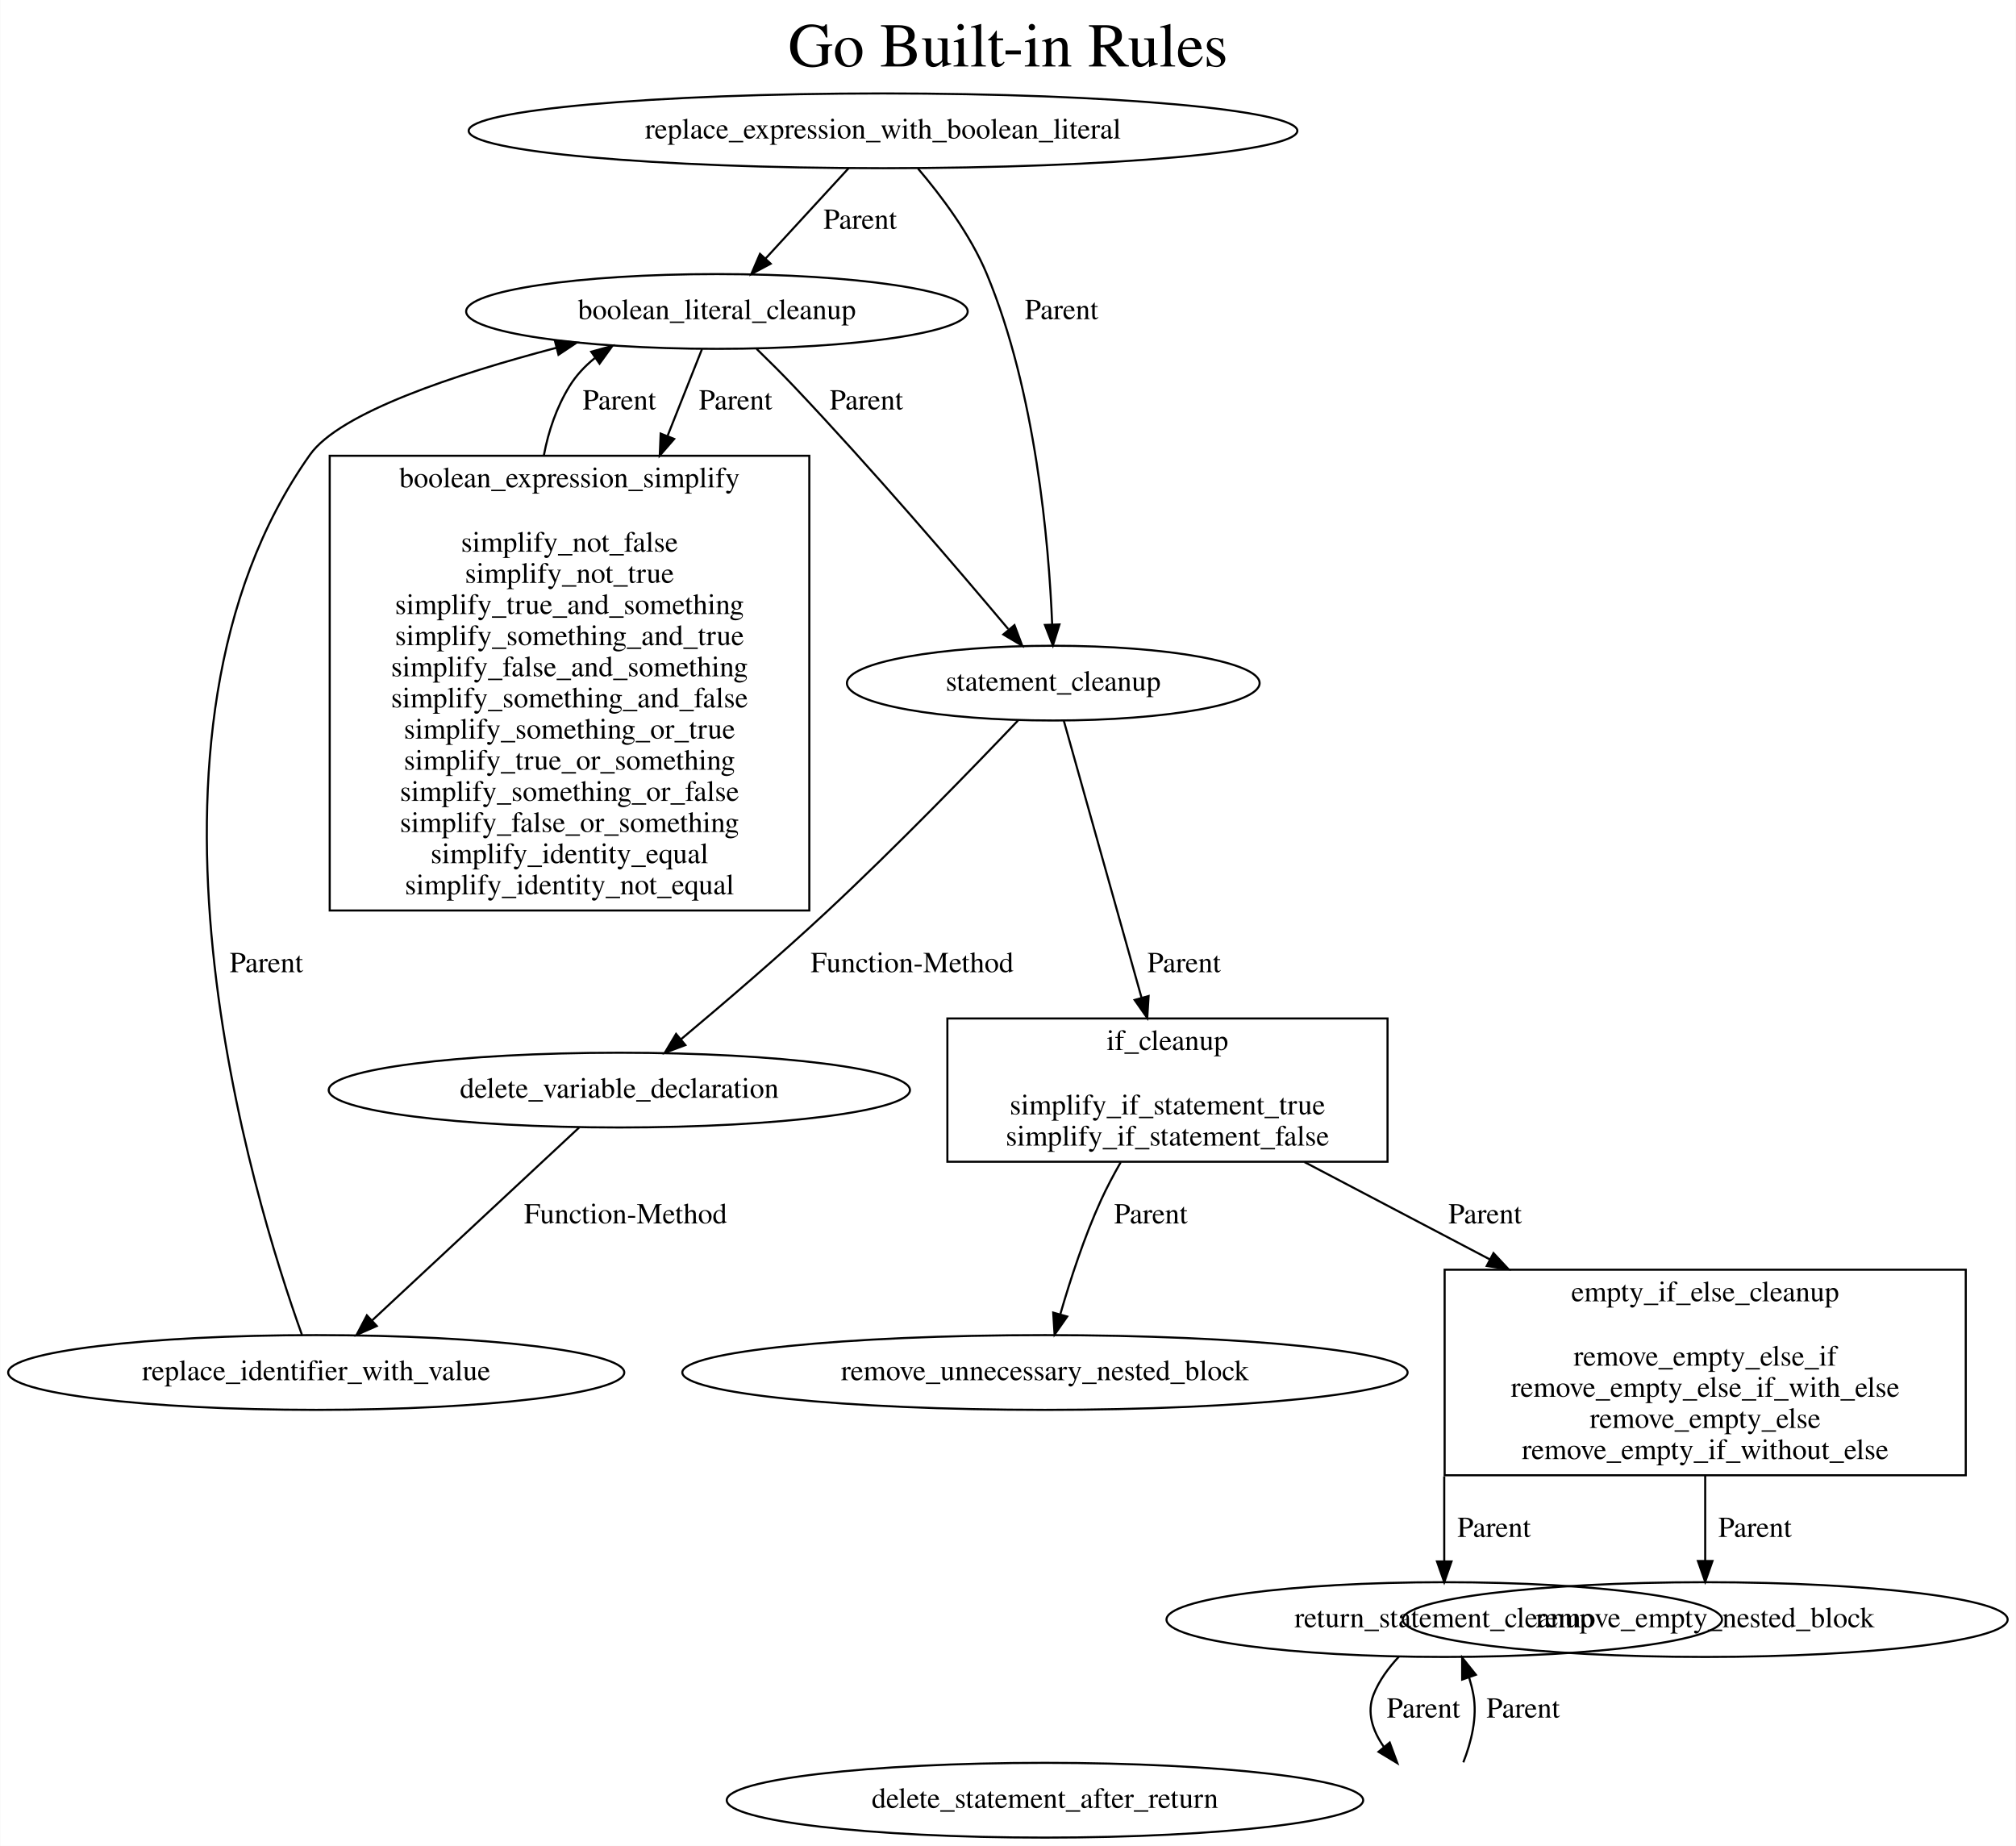
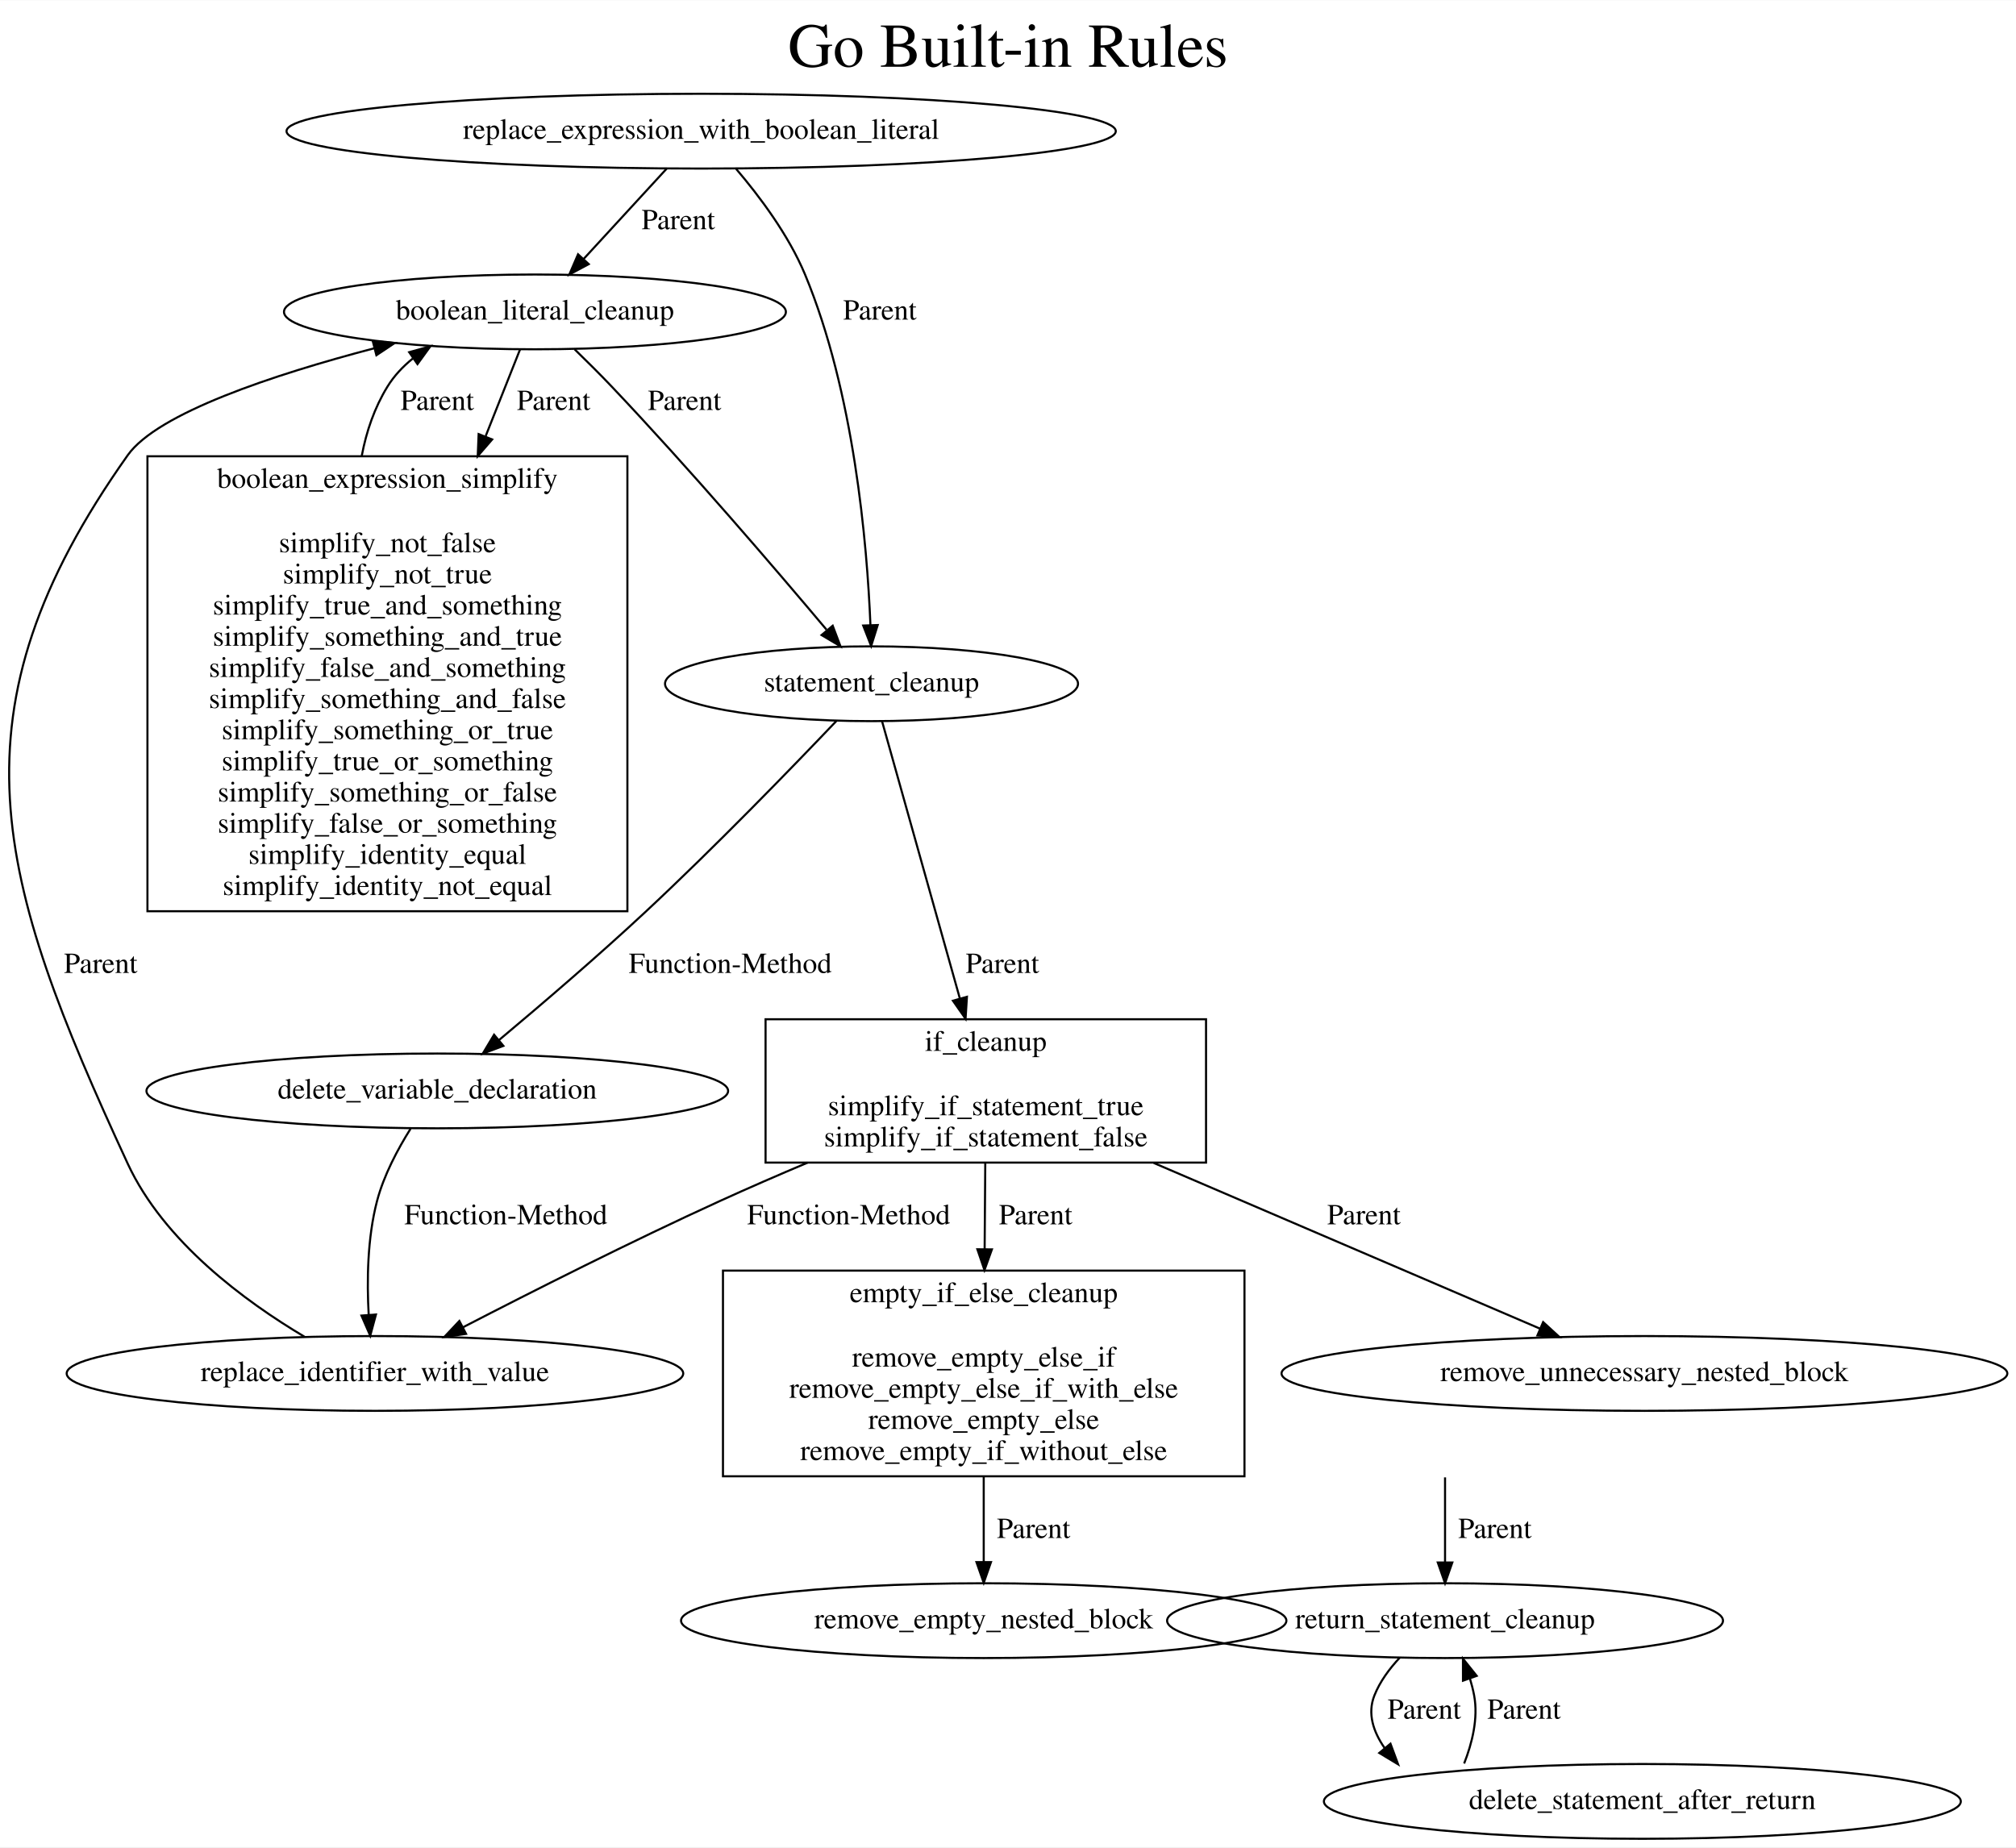
- <svg xmlns="http://www.w3.org/2000/svg" width="971pt" height="889pt" viewBox="0.00 0.00 970.77 889.00">
+ <svg xmlns="http://www.w3.org/2000/svg" width="970pt" height="889pt" viewBox="0.00 0.00 970.30 889.00">
  <g id="graph0" class="graph" transform="scale(1 1) rotate(0) translate(4 885)">
-     <polygon fill="#ffffff" stroke="transparent" points="-4,4 -4,-885 966.774,-885 966.774,4 -4,4" />
-     <text text-anchor="middle" x="481.387" y="-853" font-family="Times,serif" font-size="30.00" fill="#000000">Go Built-in Rules</text>
+     <polygon fill="#ffffff" stroke="transparent" points="-4,4 -4,-885 966.3,-885 966.3,4 -4,4" />
+     <text text-anchor="middle" x="481.15" y="-853" font-family="Times,serif" font-size="30.00" fill="#000000">Go Built-in Rules</text>
    <g id="node1" class="node">
-       <ellipse fill="none" stroke="#000000" cx="421.187" cy="-822" rx="199.565" ry="18" />
-       <text text-anchor="middle" x="421.187" y="-818.3" font-family="Times,serif" font-size="14.00" fill="#000000">replace_expression_with_boolean_literal</text>
+       <ellipse fill="none" stroke="#000000" cx="333.465" cy="-822" rx="199.565" ry="18" />
+       <text text-anchor="middle" x="333.465" y="-818.3" font-family="Times,serif" font-size="14.00" fill="#000000">replace_expression_with_boolean_literal</text>
    </g>
    <g id="node2" class="node">
-       <ellipse fill="none" stroke="#000000" cx="341.187" cy="-735" rx="120.779" ry="18" />
-       <text text-anchor="middle" x="341.187" y="-731.3" font-family="Times,serif" font-size="14.00" fill="#000000">boolean_literal_cleanup</text>
+       <ellipse fill="none" stroke="#000000" cx="253.465" cy="-735" rx="120.779" ry="18" />
+       <text text-anchor="middle" x="253.465" y="-731.3" font-family="Times,serif" font-size="14.00" fill="#000000">boolean_literal_cleanup</text>
    </g>
    <g id="edge1" class="edge">
-       <path fill="none" stroke="#000000" d="M404.611,-803.973C393.026,-791.375 377.394,-774.375 364.548,-760.405" />
-       <polygon fill="#000000" stroke="#000000" points="367.087,-757.995 357.742,-753.003 361.934,-762.734 367.087,-757.995" />
-       <text text-anchor="middle" x="410.187" y="-774.8" font-family="Times,serif" font-size="14.00" fill="#000000">Parent</text>
+       <path fill="none" stroke="#000000" d="M316.889,-803.973C305.305,-791.375 289.673,-774.375 276.827,-760.405" />
+       <polygon fill="#000000" stroke="#000000" points="279.365,-757.995 270.02,-753.003 274.212,-762.734 279.365,-757.995" />
+       <text text-anchor="middle" x="322.465" y="-774.8" font-family="Times,serif" font-size="14.00" fill="#000000">Parent</text>
    </g>
    <g id="node4" class="node">
-       <ellipse fill="none" stroke="#000000" cx="503.187" cy="-556" rx="99.382" ry="18" />
-       <text text-anchor="middle" x="503.187" y="-552.3" font-family="Times,serif" font-size="14.00" fill="#000000">statement_cleanup</text>
+       <ellipse fill="none" stroke="#000000" cx="415.465" cy="-556" rx="99.382" ry="18" />
+       <text text-anchor="middle" x="415.465" y="-552.3" font-family="Times,serif" font-size="14.00" fill="#000000">statement_cleanup</text>
    </g>
    <g id="edge2" class="edge">
-       <path fill="none" stroke="#000000" d="M438.025,-803.834C449.23,-790.698 463.292,-771.987 471.187,-753 494.777,-696.265 501.04,-623.606 502.662,-584.305" />
-       <polygon fill="#000000" stroke="#000000" points="506.165,-584.259 503.006,-574.146 499.169,-584.022 506.165,-584.259" />
-       <text text-anchor="middle" x="507.187" y="-731.3" font-family="Times,serif" font-size="14.00" fill="#000000">Parent</text>
+       <path fill="none" stroke="#000000" d="M350.303,-803.834C361.508,-790.698 375.57,-771.987 383.465,-753 407.055,-696.265 413.318,-623.606 414.94,-584.305" />
+       <polygon fill="#000000" stroke="#000000" points="418.443,-584.259 415.285,-574.146 411.447,-584.022 418.443,-584.259" />
+       <text text-anchor="middle" x="419.465" y="-731.3" font-family="Times,serif" font-size="14.00" fill="#000000">Parent</text>
    </g>
    <g id="node3" class="node">
-       <polygon fill="none" stroke="#000000" points="154.687,-446.5 154.687,-665.5 385.687,-665.5 385.687,-446.5 154.687,-446.5" />
-       <text text-anchor="middle" x="270.187" y="-650.3" font-family="Times,serif" font-size="14.00" fill="#000000">boolean_expression_simplify</text>
-       <text text-anchor="middle" x="270.187" y="-619.3" font-family="Times,serif" font-size="14.00" fill="#000000">simplify_not_false</text>
-       <text text-anchor="middle" x="270.187" y="-604.3" font-family="Times,serif" font-size="14.00" fill="#000000">simplify_not_true</text>
-       <text text-anchor="middle" x="270.187" y="-589.3" font-family="Times,serif" font-size="14.00" fill="#000000">simplify_true_and_something</text>
-       <text text-anchor="middle" x="270.187" y="-574.3" font-family="Times,serif" font-size="14.00" fill="#000000">simplify_something_and_true</text>
-       <text text-anchor="middle" x="270.187" y="-559.3" font-family="Times,serif" font-size="14.00" fill="#000000">simplify_false_and_something</text>
-       <text text-anchor="middle" x="270.187" y="-544.3" font-family="Times,serif" font-size="14.00" fill="#000000">simplify_something_and_false</text>
-       <text text-anchor="middle" x="270.187" y="-529.3" font-family="Times,serif" font-size="14.00" fill="#000000">simplify_something_or_true</text>
-       <text text-anchor="middle" x="270.187" y="-514.3" font-family="Times,serif" font-size="14.00" fill="#000000">simplify_true_or_something</text>
-       <text text-anchor="middle" x="270.187" y="-499.3" font-family="Times,serif" font-size="14.00" fill="#000000">simplify_something_or_false</text>
-       <text text-anchor="middle" x="270.187" y="-484.3" font-family="Times,serif" font-size="14.00" fill="#000000">simplify_false_or_something</text>
-       <text text-anchor="middle" x="270.187" y="-469.3" font-family="Times,serif" font-size="14.00" fill="#000000">simplify_identity_equal</text>
-       <text text-anchor="middle" x="270.187" y="-454.3" font-family="Times,serif" font-size="14.00" fill="#000000">simplify_identity_not_equal</text>
+       <polygon fill="none" stroke="#000000" points="66.965,-446.5 66.965,-665.5 297.965,-665.5 297.965,-446.5 66.965,-446.5" />
+       <text text-anchor="middle" x="182.465" y="-650.3" font-family="Times,serif" font-size="14.00" fill="#000000">boolean_expression_simplify</text>
+       <text text-anchor="middle" x="182.465" y="-619.3" font-family="Times,serif" font-size="14.00" fill="#000000">simplify_not_false</text>
+       <text text-anchor="middle" x="182.465" y="-604.3" font-family="Times,serif" font-size="14.00" fill="#000000">simplify_not_true</text>
+       <text text-anchor="middle" x="182.465" y="-589.3" font-family="Times,serif" font-size="14.00" fill="#000000">simplify_true_and_something</text>
+       <text text-anchor="middle" x="182.465" y="-574.3" font-family="Times,serif" font-size="14.00" fill="#000000">simplify_something_and_true</text>
+       <text text-anchor="middle" x="182.465" y="-559.3" font-family="Times,serif" font-size="14.00" fill="#000000">simplify_false_and_something</text>
+       <text text-anchor="middle" x="182.465" y="-544.3" font-family="Times,serif" font-size="14.00" fill="#000000">simplify_something_and_false</text>
+       <text text-anchor="middle" x="182.465" y="-529.3" font-family="Times,serif" font-size="14.00" fill="#000000">simplify_something_or_true</text>
+       <text text-anchor="middle" x="182.465" y="-514.3" font-family="Times,serif" font-size="14.00" fill="#000000">simplify_true_or_something</text>
+       <text text-anchor="middle" x="182.465" y="-499.3" font-family="Times,serif" font-size="14.00" fill="#000000">simplify_something_or_false</text>
+       <text text-anchor="middle" x="182.465" y="-484.3" font-family="Times,serif" font-size="14.00" fill="#000000">simplify_false_or_something</text>
+       <text text-anchor="middle" x="182.465" y="-469.3" font-family="Times,serif" font-size="14.00" fill="#000000">simplify_identity_equal</text>
+       <text text-anchor="middle" x="182.465" y="-454.3" font-family="Times,serif" font-size="14.00" fill="#000000">simplify_identity_not_equal</text>
    </g>
    <g id="edge3" class="edge">
-       <path fill="none" stroke="#000000" d="M333.988,-716.851C329.715,-706.078 323.889,-691.391 317.486,-675.246" />
-       <polygon fill="#000000" stroke="#000000" points="320.596,-673.596 313.656,-665.591 314.089,-676.177 320.596,-673.596" />
-       <text text-anchor="middle" x="350.187" y="-687.8" font-family="Times,serif" font-size="14.00" fill="#000000">Parent</text>
+       <path fill="none" stroke="#000000" d="M246.267,-716.851C241.993,-706.078 236.168,-691.391 229.764,-675.246" />
+       <polygon fill="#000000" stroke="#000000" points="232.875,-673.596 225.934,-665.591 226.368,-676.177 232.875,-673.596" />
+       <text text-anchor="middle" x="262.465" y="-687.8" font-family="Times,serif" font-size="14.00" fill="#000000">Parent</text>
    </g>
    <g id="edge4" class="edge">
-       <path fill="none" stroke="#000000" d="M360.301,-716.974C366.14,-711.316 372.514,-704.984 378.187,-699 415.766,-659.36 457.049,-611.146 481.509,-582.051" />
-       <polygon fill="#000000" stroke="#000000" points="484.499,-583.933 488.241,-574.021 479.135,-579.436 484.499,-583.933" />
-       <text text-anchor="middle" x="413.187" y="-687.8" font-family="Times,serif" font-size="14.00" fill="#000000">Parent</text>
+       <path fill="none" stroke="#000000" d="M272.58,-716.974C278.418,-711.316 284.792,-704.984 290.465,-699 328.044,-659.36 369.328,-611.146 393.787,-582.051" />
+       <polygon fill="#000000" stroke="#000000" points="396.777,-583.933 400.519,-574.021 391.413,-579.436 396.777,-583.933" />
+       <text text-anchor="middle" x="325.465" y="-687.8" font-family="Times,serif" font-size="14.00" fill="#000000">Parent</text>
    </g>
    <g id="edge5" class="edge">
-       <path fill="none" stroke="#000000" d="M257.836,-665.693C260.053,-677.472 263.95,-688.846 270.187,-699 273.384,-704.206 277.594,-708.687 282.371,-712.539" />
-       <polygon fill="#000000" stroke="#000000" points="280.66,-715.611 290.869,-718.444 284.654,-709.863 280.66,-715.611" />
-       <text text-anchor="middle" x="294.187" y="-687.8" font-family="Times,serif" font-size="14.00" fill="#000000">Parent</text>
+       <path fill="none" stroke="#000000" d="M170.114,-665.693C172.331,-677.472 176.229,-688.846 182.465,-699 185.662,-704.206 189.872,-708.687 194.65,-712.539" />
+       <polygon fill="#000000" stroke="#000000" points="192.938,-715.611 203.147,-718.444 196.933,-709.863 192.938,-715.611" />
+       <text text-anchor="middle" x="206.465" y="-687.8" font-family="Times,serif" font-size="14.00" fill="#000000">Parent</text>
    </g>
    <g id="node5" class="node">
-       <ellipse fill="none" stroke="#000000" cx="294.187" cy="-360" rx="139.976" ry="18" />
-       <text text-anchor="middle" x="294.187" y="-356.3" font-family="Times,serif" font-size="14.00" fill="#000000">delete_variable_declaration</text>
+       <ellipse fill="none" stroke="#000000" cx="206.465" cy="-360" rx="139.976" ry="18" />
+       <text text-anchor="middle" x="206.465" y="-356.3" font-family="Times,serif" font-size="14.00" fill="#000000">delete_variable_declaration</text>
    </g>
    <g id="edge7" class="edge">
-       <path fill="none" stroke="#000000" d="M486.241,-538.038C465.156,-515.893 427.821,-477.341 394.187,-446 371.217,-424.597 344.167,-401.451 323.996,-384.569" />
-       <polygon fill="#000000" stroke="#000000" points="326.001,-381.683 316.079,-377.968 321.519,-387.06 326.001,-381.683" />
-       <text text-anchor="middle" x="435.187" y="-416.8" font-family="Times,serif" font-size="14.00" fill="#000000">Function-Method</text>
+       <path fill="none" stroke="#000000" d="M398.519,-538.038C377.435,-515.893 340.1,-477.341 306.465,-446 283.496,-424.597 256.445,-401.451 236.274,-384.569" />
+       <polygon fill="#000000" stroke="#000000" points="238.28,-381.683 228.357,-377.968 233.797,-387.06 238.28,-381.683" />
+       <text text-anchor="middle" x="347.465" y="-416.8" font-family="Times,serif" font-size="14.00" fill="#000000">Function-Method</text>
    </g>
    <g id="node7" class="node">
-       <polygon fill="none" stroke="#000000" points="452.187,-325.5 452.187,-394.5 664.187,-394.5 664.187,-325.5 452.187,-325.5" />
-       <text text-anchor="middle" x="558.187" y="-379.3" font-family="Times,serif" font-size="14.00" fill="#000000">if_cleanup</text>
-       <text text-anchor="middle" x="558.187" y="-348.3" font-family="Times,serif" font-size="14.00" fill="#000000">simplify_if_statement_true</text>
-       <text text-anchor="middle" x="558.187" y="-333.3" font-family="Times,serif" font-size="14.00" fill="#000000">simplify_if_statement_false</text>
+       <polygon fill="none" stroke="#000000" points="364.465,-325.5 364.465,-394.5 576.465,-394.5 576.465,-325.5 364.465,-325.5" />
+       <text text-anchor="middle" x="470.465" y="-379.3" font-family="Times,serif" font-size="14.00" fill="#000000">if_cleanup</text>
+       <text text-anchor="middle" x="470.465" y="-348.3" font-family="Times,serif" font-size="14.00" fill="#000000">simplify_if_statement_true</text>
+       <text text-anchor="middle" x="470.465" y="-333.3" font-family="Times,serif" font-size="14.00" fill="#000000">simplify_if_statement_false</text>
    </g>
    <g id="edge6" class="edge">
-       <path fill="none" stroke="#000000" d="M508.262,-537.912C516.707,-507.819 533.88,-446.62 545.707,-404.474" />
-       <polygon fill="#000000" stroke="#000000" points="549.109,-405.304 548.441,-394.731 542.369,-403.413 549.109,-405.304" />
-       <text text-anchor="middle" x="566.187" y="-416.8" font-family="Times,serif" font-size="14.00" fill="#000000">Parent</text>
+       <path fill="none" stroke="#000000" d="M420.541,-537.912C428.985,-507.819 446.159,-446.62 457.985,-404.474" />
+       <polygon fill="#000000" stroke="#000000" points="461.387,-405.304 460.719,-394.731 454.648,-403.413 461.387,-405.304" />
+       <text text-anchor="middle" x="478.465" y="-416.8" font-family="Times,serif" font-size="14.00" fill="#000000">Parent</text>
    </g>
    <g id="node6" class="node">
-       <ellipse fill="none" stroke="#000000" cx="148.187" cy="-224" rx="148.374" ry="18" />
-       <text text-anchor="middle" x="148.187" y="-220.3" font-family="Times,serif" font-size="14.00" fill="#000000">replace_identifier_with_value</text>
+       <ellipse fill="none" stroke="#000000" cx="176.465" cy="-224" rx="148.374" ry="18" />
+       <text text-anchor="middle" x="176.465" y="-220.3" font-family="Times,serif" font-size="14.00" fill="#000000">replace_identifier_with_value</text>
    </g>
    <g id="edge8" class="edge">
-       <path fill="none" stroke="#000000" d="M274.799,-341.94C249.165,-318.062 203.875,-275.874 174.982,-248.96" />
-       <polygon fill="#000000" stroke="#000000" points="177.358,-246.389 167.655,-242.134 172.586,-251.512 177.358,-246.389" />
-       <text text-anchor="middle" x="297.187" y="-295.8" font-family="Times,serif" font-size="14.00" fill="#000000">Function-Method</text>
+       <path fill="none" stroke="#000000" d="M193.613,-341.812C187.448,-331.995 180.71,-319.378 177.465,-307 172.789,-289.161 172.538,-268.417 173.457,-252.13" />
+       <polygon fill="#000000" stroke="#000000" points="176.948,-252.376 174.194,-242.145 169.967,-251.86 176.948,-252.376" />
+       <text text-anchor="middle" x="239.465" y="-295.8" font-family="Times,serif" font-size="14.00" fill="#000000">Function-Method</text>
    </g>
    <g id="edge9" class="edge">
-       <path fill="none" stroke="#000000" d="M141.299,-242.187C118.022,-307.007 48.954,-530.101 145.187,-666 159.571,-686.313 215.398,-704.776 263.809,-717.481" />
-       <polygon fill="#000000" stroke="#000000" points="263.137,-720.922 273.694,-720.024 264.881,-714.143 263.137,-720.922" />
-       <text text-anchor="middle" x="124.187" y="-416.8" font-family="Times,serif" font-size="14.00" fill="#000000">Parent</text>
+       <path fill="none" stroke="#000000" d="M142.633,-241.621C113.985,-258.648 74.881,-287.376 57.465,-325 -6.198,-462.536 -30.119,-542.314 57.465,-666 71.849,-686.313 127.676,-704.776 176.088,-717.481" />
+       <polygon fill="#000000" stroke="#000000" points="175.415,-720.922 185.972,-720.024 177.159,-714.143 175.415,-720.922" />
+       <text text-anchor="middle" x="44.465" y="-416.8" font-family="Times,serif" font-size="14.00" fill="#000000">Parent</text>
+     </g>
+     <g id="edge12" class="edge">
+       <path fill="none" stroke="#000000" d="M384.725,-325.486C370.534,-319.492 356.031,-313.191 342.465,-307 299.863,-287.559 252.13,-263.441 218.823,-246.222" />
+       <polygon fill="#000000" stroke="#000000" points="220.316,-243.054 209.828,-241.558 217.094,-249.268 220.316,-243.054" />
+       <text text-anchor="middle" x="404.465" y="-295.8" font-family="Times,serif" font-size="14.00" fill="#000000">Function-Method</text>
    </g>
    <g id="node8" class="node">
-       <polygon fill="none" stroke="#000000" points="691.687,-174.5 691.687,-273.5 942.687,-273.5 942.687,-174.5 691.687,-174.5" />
-       <text text-anchor="middle" x="817.187" y="-258.3" font-family="Times,serif" font-size="14.00" fill="#000000">empty_if_else_cleanup</text>
-       <text text-anchor="middle" x="817.187" y="-227.3" font-family="Times,serif" font-size="14.00" fill="#000000">remove_empty_else_if</text>
-       <text text-anchor="middle" x="817.187" y="-212.3" font-family="Times,serif" font-size="14.00" fill="#000000">remove_empty_else_if_with_else</text>
-       <text text-anchor="middle" x="817.187" y="-197.3" font-family="Times,serif" font-size="14.00" fill="#000000">remove_empty_else</text>
-       <text text-anchor="middle" x="817.187" y="-182.3" font-family="Times,serif" font-size="14.00" fill="#000000">remove_empty_if_without_else</text>
+       <polygon fill="none" stroke="#000000" points="343.965,-174.5 343.965,-273.5 594.965,-273.5 594.965,-174.5 343.965,-174.5" />
+       <text text-anchor="middle" x="469.465" y="-258.3" font-family="Times,serif" font-size="14.00" fill="#000000">empty_if_else_cleanup</text>
+       <text text-anchor="middle" x="469.465" y="-227.3" font-family="Times,serif" font-size="14.00" fill="#000000">remove_empty_else_if</text>
+       <text text-anchor="middle" x="469.465" y="-212.3" font-family="Times,serif" font-size="14.00" fill="#000000">remove_empty_else_if_with_else</text>
+       <text text-anchor="middle" x="469.465" y="-197.3" font-family="Times,serif" font-size="14.00" fill="#000000">remove_empty_else</text>
+       <text text-anchor="middle" x="469.465" y="-182.3" font-family="Times,serif" font-size="14.00" fill="#000000">remove_empty_if_without_else</text>
    </g>
    <g id="edge11" class="edge">
-       <path fill="none" stroke="#000000" d="M624.214,-325.33C651.359,-311.076 683.447,-294.226 713.585,-278.401" />
-       <polygon fill="#000000" stroke="#000000" points="715.22,-281.496 722.446,-273.748 711.966,-275.298 715.22,-281.496" />
-       <text text-anchor="middle" x="711.187" y="-295.8" font-family="Times,serif" font-size="14.00" fill="#000000">Parent</text>
+       <path fill="none" stroke="#000000" d="M470.21,-325.33C470.118,-312.727 470.01,-298.096 469.906,-283.938" />
+       <polygon fill="#000000" stroke="#000000" points="473.404,-283.722 469.831,-273.748 466.405,-283.773 473.404,-283.722" />
+       <text text-anchor="middle" x="494.465" y="-295.8" font-family="Times,serif" font-size="14.00" fill="#000000">Parent</text>
    </g>
    <g id="node9" class="node">
-       <ellipse fill="none" stroke="#000000" cx="499.187" cy="-224" rx="174.669" ry="18" />
-       <text text-anchor="middle" x="499.187" y="-220.3" font-family="Times,serif" font-size="14.00" fill="#000000">remove_unnecessary_nested_block</text>
+       <ellipse fill="none" stroke="#000000" cx="787.465" cy="-224" rx="174.669" ry="18" />
+       <text text-anchor="middle" x="787.465" y="-220.3" font-family="Times,serif" font-size="14.00" fill="#000000">remove_unnecessary_nested_block</text>
    </g>
    <g id="edge10" class="edge">
-       <path fill="none" stroke="#000000" d="M535.683,-325.262C532.264,-319.294 528.958,-313.061 526.187,-307 518.124,-289.365 511.375,-268.621 506.641,-252.282" />
-       <polygon fill="#000000" stroke="#000000" points="509.9,-250.941 503.828,-242.259 503.161,-252.833 509.9,-250.941" />
-       <text text-anchor="middle" x="550.187" y="-295.8" font-family="Times,serif" font-size="14.00" fill="#000000">Parent</text>
+       <path fill="none" stroke="#000000" d="M551.278,-325.33C609.87,-300.192 687.279,-266.982 737.223,-245.555" />
+       <polygon fill="#000000" stroke="#000000" points="738.715,-248.723 746.525,-241.564 735.955,-242.29 738.715,-248.723" />
+       <text text-anchor="middle" x="652.465" y="-295.8" font-family="Times,serif" font-size="14.00" fill="#000000">Parent</text>
    </g>
    <g id="node12" class="node">
-       <ellipse fill="none" stroke="#000000" cx="817.187" cy="-105" rx="145.674" ry="18" />
-       <text text-anchor="middle" x="817.187" y="-101.3" font-family="Times,serif" font-size="14.00" fill="#000000">remove_empty_nested_block</text>
+       <ellipse fill="none" stroke="#000000" cx="469.465" cy="-105" rx="145.674" ry="18" />
+       <text text-anchor="middle" x="469.465" y="-101.3" font-family="Times,serif" font-size="14.00" fill="#000000">remove_empty_nested_block</text>
    </g>
-     <g id="edge12" class="edge">
-       <path fill="none" stroke="#000000" d="M817.187,-174.223C817.187,-160.233 817.187,-145.506 817.187,-133.249" />
-       <polygon fill="#000000" stroke="#000000" points="820.687,-133.195 817.187,-123.195 813.687,-133.195 820.687,-133.195" />
-       <text text-anchor="middle" x="841.187" y="-144.8" font-family="Times,serif" font-size="14.00" fill="#000000">Parent</text>
+     <g id="edge13" class="edge">
+       <path fill="none" stroke="#000000" d="M469.465,-174.223C469.465,-160.233 469.465,-145.506 469.465,-133.249" />
+       <polygon fill="#000000" stroke="#000000" points="472.965,-133.195 469.465,-123.195 465.965,-133.195 472.965,-133.195" />
+       <text text-anchor="middle" x="493.465" y="-144.8" font-family="Times,serif" font-size="14.00" fill="#000000">Parent</text>
    </g>
    <g id="node9" class="node">
      <ellipse fill="none" stroke="#000000" cx="691.5" cy="-105" rx="133.776" ry="18" />
      <text text-anchor="middle" x="691.5" y="-101.3" font-family="Times,serif" font-size="14.00" fill="#000000">return_statement_cleanup</text>
    </g>
    <g id="edge11" class="edge">
      <path fill="none" stroke="#000000" d="M691.5,-173.974C691.5,-162.192 691.5,-146.561 691.5,-133.158" />
      <polygon fill="#000000" stroke="#000000" points="695,-133.003 691.5,-123.003 688,-133.003 695,-133.003" />
      <text text-anchor="middle" x="715.5" y="-144.8" font-family="Times,serif" font-size="14.00" fill="#000000">Parent</text>
    </g>
    <g id="node11" class="node">
-       <ellipse fill="none" stroke="#000000" cx="499.187" cy="-18" rx="153.273" ry="18" />
-       <text text-anchor="middle" x="499.187" y="-14.3" font-family="Times,serif" font-size="14.00" fill="#000000">delete_statement_after_return</text>
+       <ellipse fill="none" stroke="#000000" cx="786.465" cy="-18" rx="153.273" ry="18" />
+       <text text-anchor="middle" x="786.465" y="-14.3" font-family="Times,serif" font-size="14.00" fill="#000000">delete_statement_after_return</text>
    </g>
    <g id="edge12" class="edge">
      <path fill="none" stroke="#000000" d="M669.693,-87.172C664.746,-81.893 660.168,-75.71 657.5,-69 654.035,-60.286 656.985,-51.528 662.343,-43.788" />
      <polygon fill="#000000" stroke="#000000" points="665.24,-45.778 668.914,-35.841 659.845,-41.318 665.24,-45.778" />
      <text text-anchor="middle" x="681.5" y="-57.8" font-family="Times,serif" font-size="14.00" fill="#000000">Parent</text>
    </g>
    <g id="edge13" class="edge">
      <path fill="none" stroke="#000000" d="M700.689,-36.242C704.483,-45.892 707.565,-57.99 705.5,-69 704.996,-71.688 704.297,-74.433 703.478,-77.149" />
      <polygon fill="#000000" stroke="#000000" points="700.134,-76.108 700.122,-86.702 706.739,-78.428 700.134,-76.108" />
      <text text-anchor="middle" x="729.5" y="-57.8" font-family="Times,serif" font-size="14.00" fill="#000000">Parent</text>
    </g>
  </g>
</svg>
